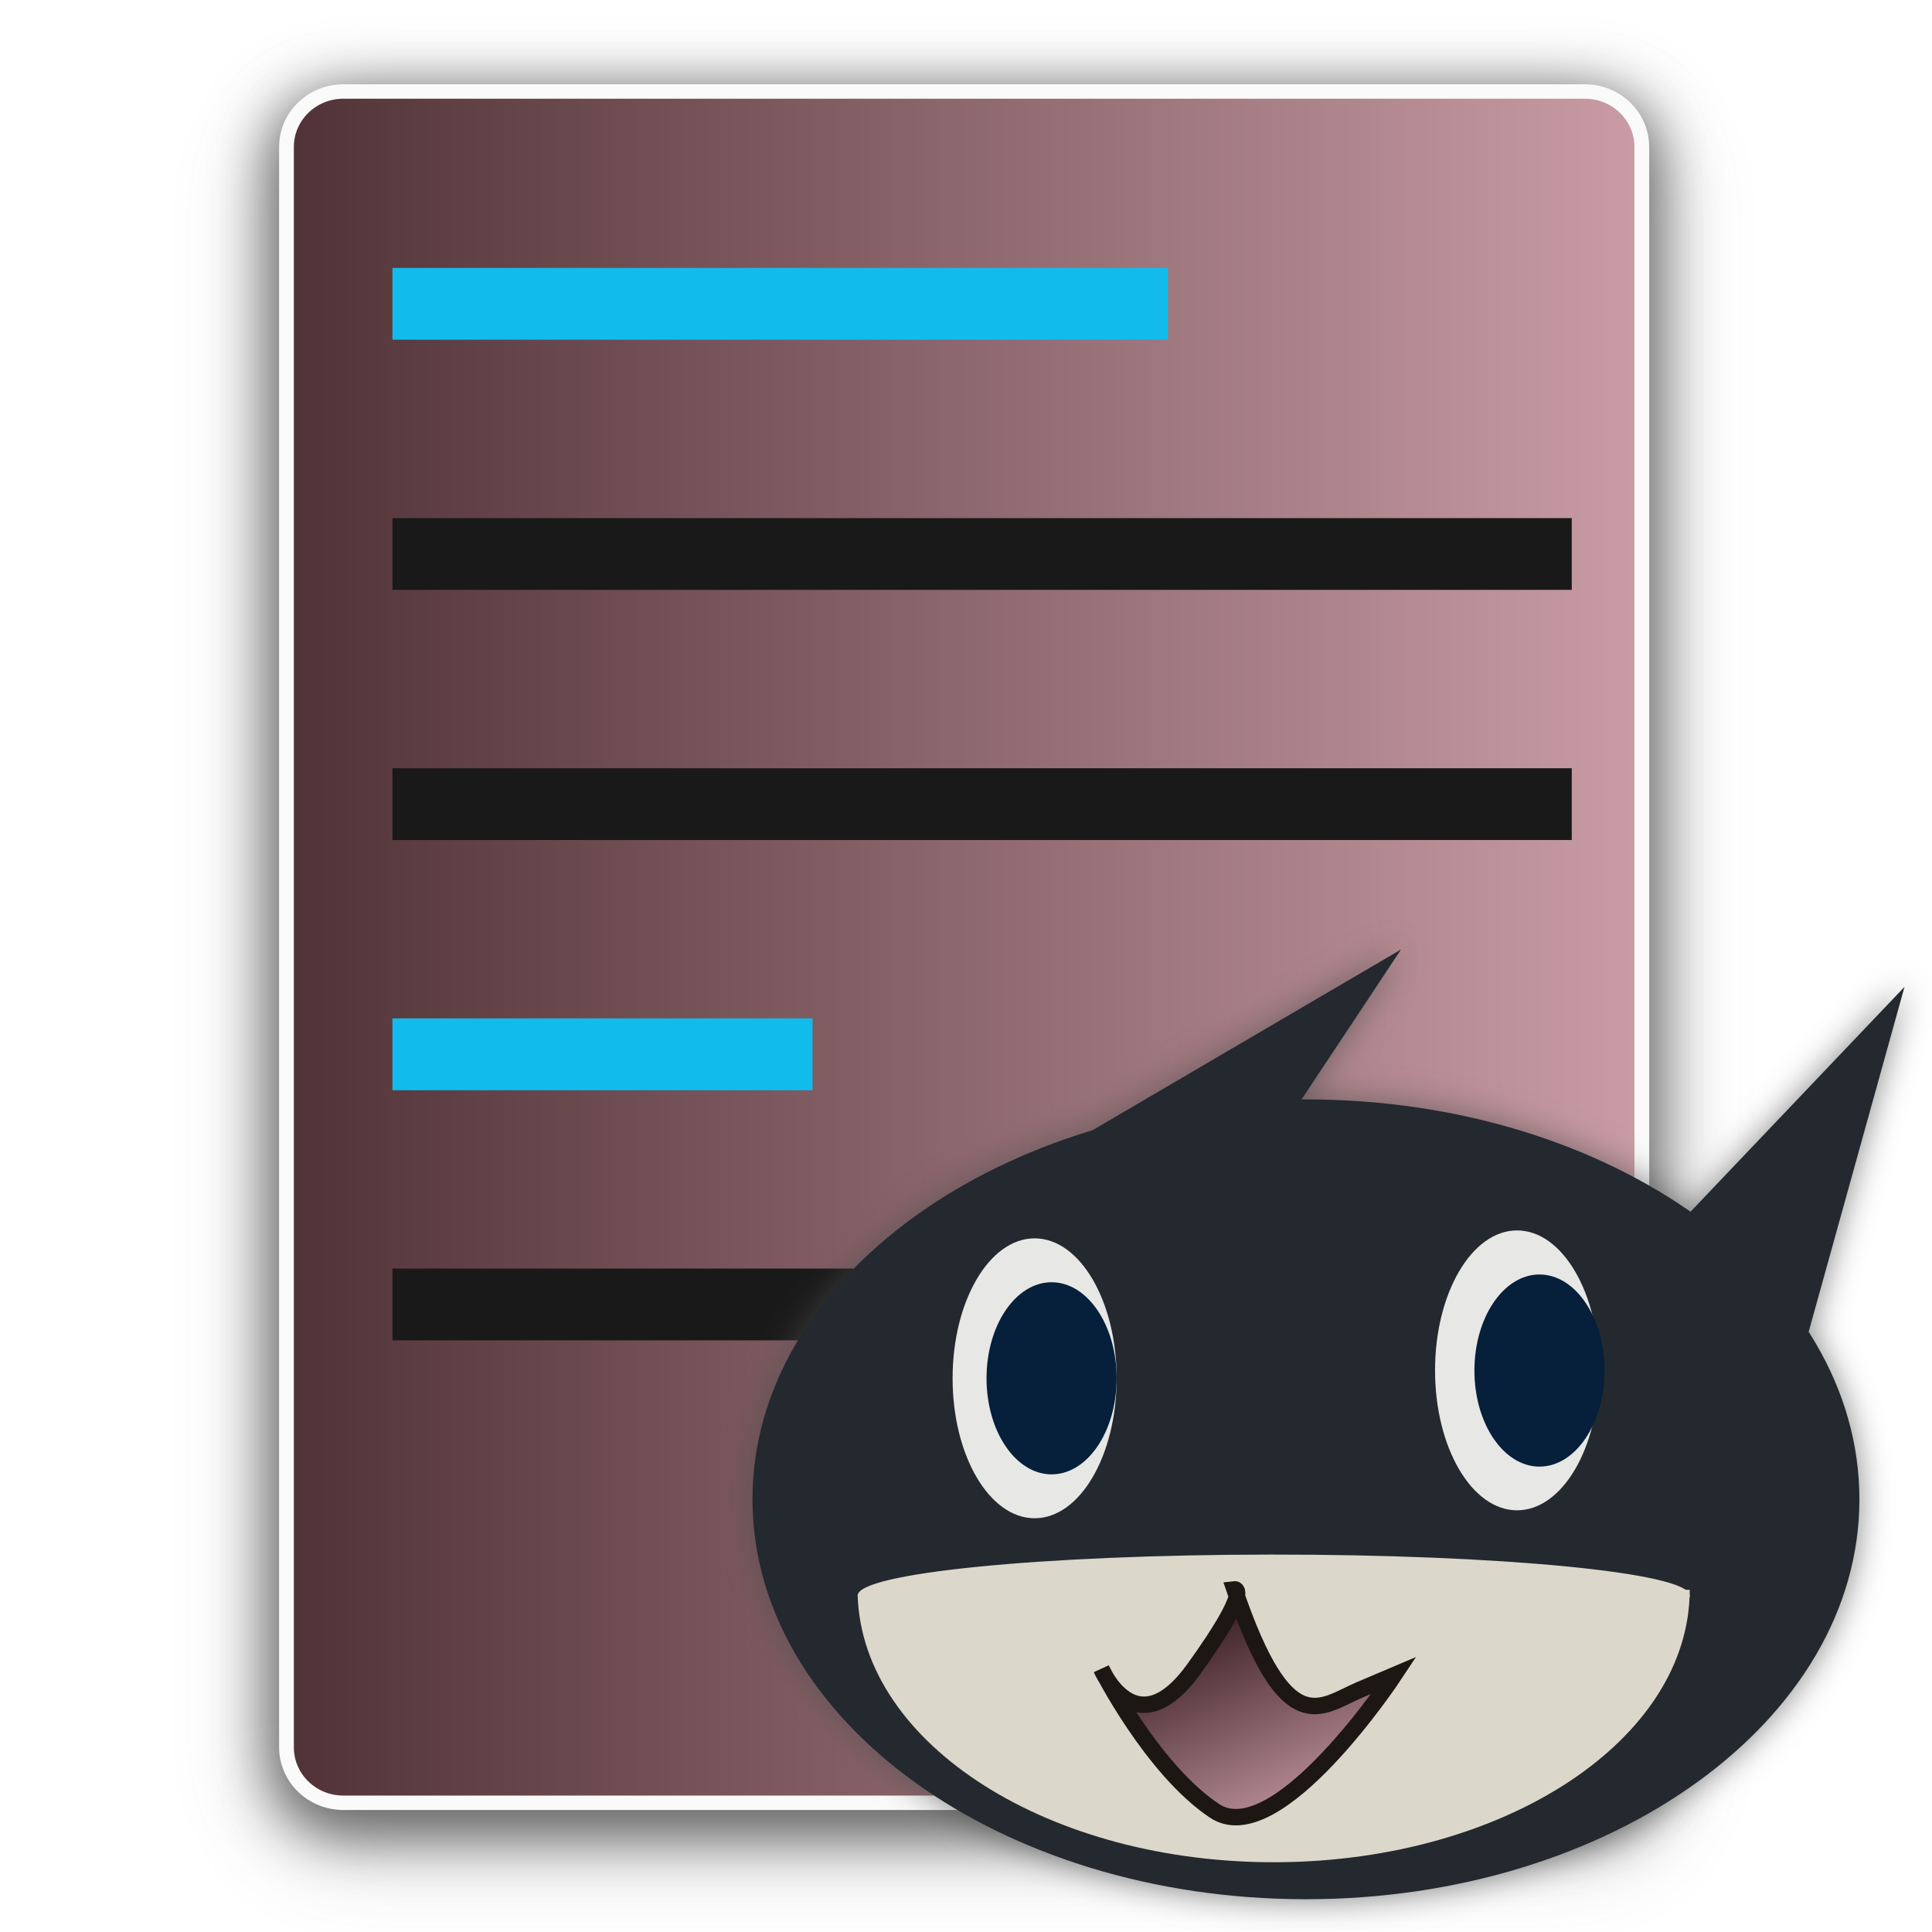
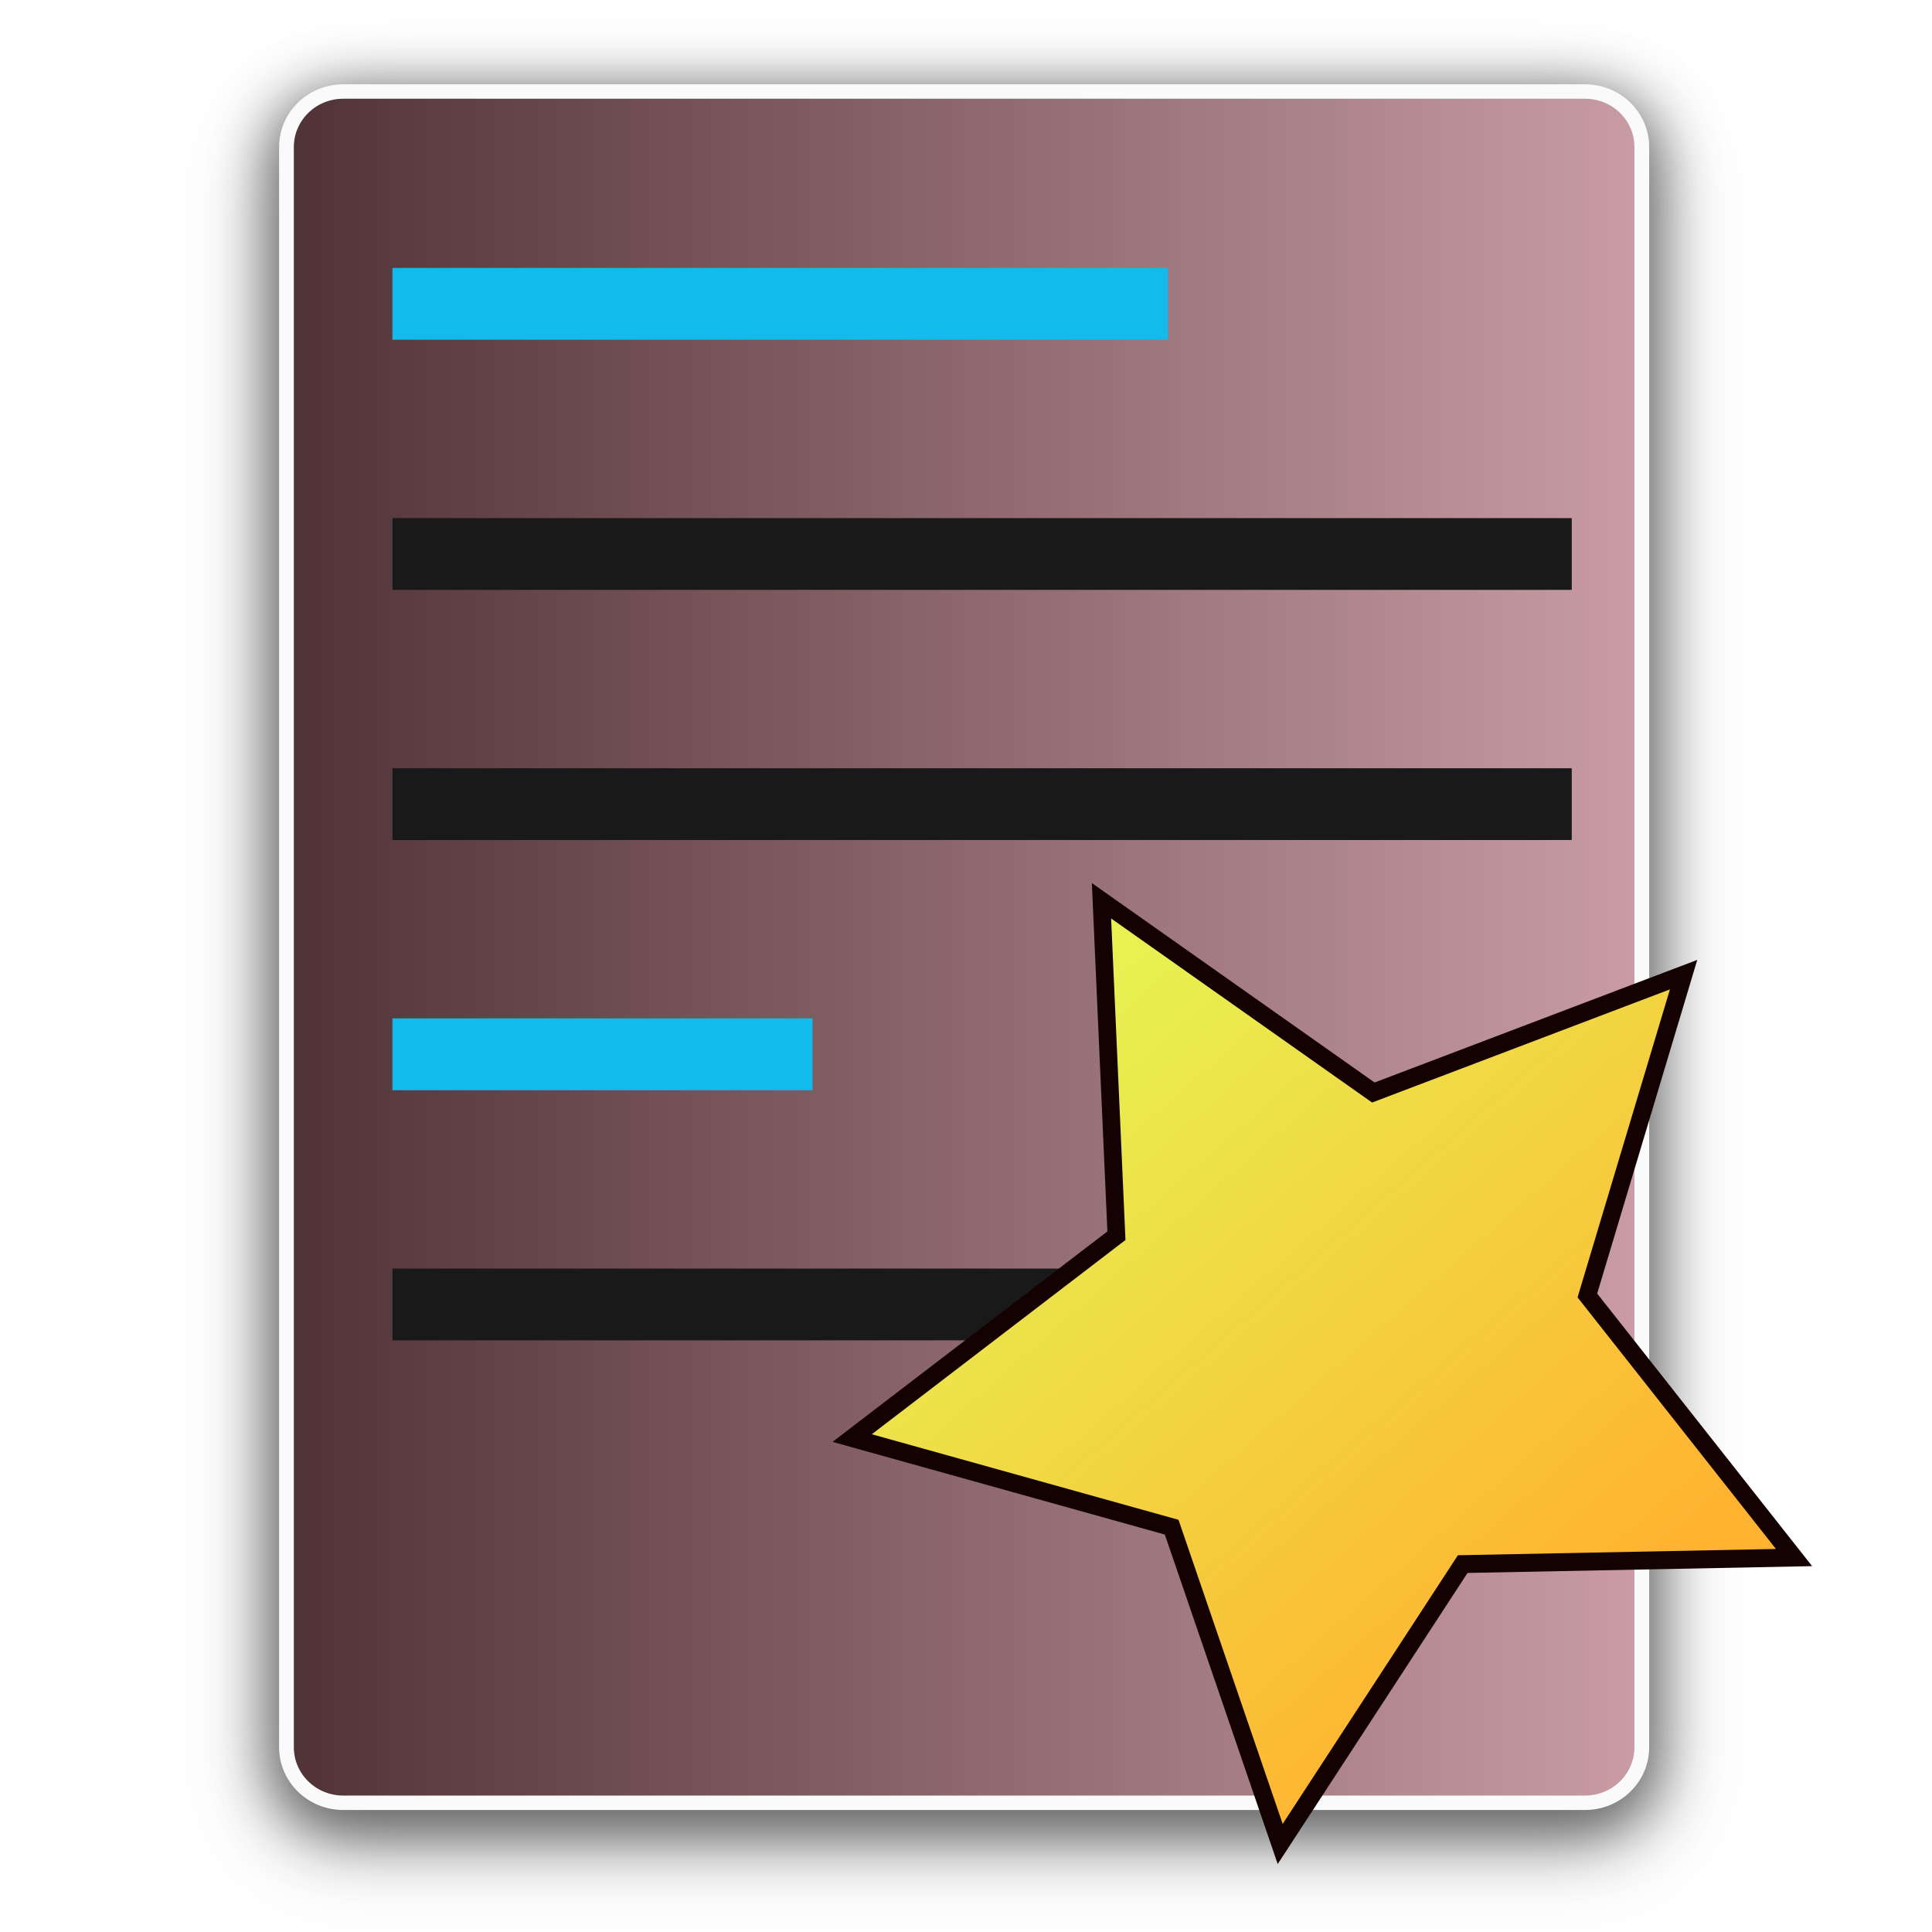
<svg xmlns="http://www.w3.org/2000/svg" xmlns:xlink="http://www.w3.org/1999/xlink" width="64px" height="64px" viewBox="0 0 64 64" version="1.1" id="SVGRoot">
  <defs id="defs2583">
-     <filter style="color-interpolation-filters:sRGB" id="filter1918">
+     <filter style="color-interpolation-filters:sRGB" id="filter1918" x="-0.117" y="-0.091" width="1.234" height="1.199">
      <feFlood flood-opacity="0.686" flood-color="rgb(77,77,77)" result="flood" id="feFlood1908" />
      <feComposite in="flood" in2="SourceGraphic" operator="in" result="composite1" id="feComposite1910" />
      <feGaussianBlur in="composite1" stdDeviation="2" result="blur" id="feGaussianBlur1912" />
      <feOffset dx="0" dy="1" result="offset" id="feOffset1914" />
      <feComposite in="SourceGraphic" in2="offset" operator="over" result="fbSourceGraphic" id="feComposite1916" />
      <feColorMatrix result="fbSourceGraphicAlpha" in="fbSourceGraphic" values="0 0 0 -1 0 0 0 0 -1 0 0 0 0 -1 0 0 0 0 1 0" id="feColorMatrix1920" />
      <feFlood id="feFlood1922" flood-opacity="0.686" flood-color="rgb(77,77,77)" result="flood" in="fbSourceGraphic" />
      <feComposite in2="fbSourceGraphic" id="feComposite1924" in="flood" operator="in" result="composite1" />
      <feGaussianBlur id="feGaussianBlur1926" in="composite1" stdDeviation="2" result="blur" />
      <feOffset id="feOffset1928" dx="0" dy="1" result="offset" />
      <feComposite in2="offset" id="feComposite1930" in="fbSourceGraphic" operator="over" result="composite2" />
    </filter>
-     <filter style="color-interpolation-filters:sRGB" id="filter1976">
+     <filter style="color-interpolation-filters:sRGB" id="filter1976" x="-0.034" y="-0.042" width="1.067" height="1.084">
      <feFlood flood-opacity="0.686" flood-color="rgb(77,77,77)" result="flood" id="feFlood1966" />
      <feComposite in="flood" in2="SourceGraphic" operator="in" result="composite1" id="feComposite1968" />
      <feGaussianBlur in="composite1" stdDeviation="1" result="blur" id="feGaussianBlur1970" />
      <feOffset dx="0" dy="0" result="offset" id="feOffset1972" />
      <feComposite in="SourceGraphic" in2="offset" operator="over" result="composite2" id="feComposite1974" />
    </filter>
-     <linearGradient xlink:href="#linearGradient2003" id="linearGradient2005" x1="72.643" y1="275.531" x2="78.646" y2="289" gradientUnits="userSpaceOnUse" gradientTransform="matrix(0.5350406,0,0,0.552453,0.7649216,-97.97735)" />
    <linearGradient id="linearGradient2003">
      <stop style="stop-color:#44282b;stop-opacity:1" offset="0" id="stop1999" />
      <stop style="stop-color:#d6a7b0;stop-opacity:1" offset="1" id="stop2001" />
    </linearGradient>
    <linearGradient xlink:href="#linearGradient2003" id="linearGradient858" x1="12.5" y1="62.5" x2="115.7" y2="62.5" gradientUnits="userSpaceOnUse" />
+     <linearGradient xlink:href="#linearGradient1075" id="linearGradient1077" x1="58.198" y1="63.103" x2="87.579" y2="97.018" gradientUnits="userSpaceOnUse" />
+     <linearGradient id="linearGradient1075">
+       <stop style="stop-color:#e7f151;stop-opacity:1;" offset="0" id="stop1071" />
+       <stop style="stop-color:#ffb331;stop-opacity:1;" offset="1" id="stop1073" />
+     </linearGradient>
  </defs>
  <g id="layer1">
    <rect style="display:inline;fill:url(#linearGradient858);fill-opacity:1.0;stroke:#fafafa;stroke-width:0.936;stroke-miterlimit:4;stroke-dasharray:none;stroke-opacity:1;filter:url(#filter1918);enable-background:new" id="rect702" width="86" height="111.009" x="21.1" y="6.996" ry="3.601" transform="matrix(0.5220632,0,0,0.510655,-1.52579,-0.5408307)" />
    <rect style="display:inline;fill:#11bced;fill-opacity:1;stroke:#11bced;stroke-width:0.322;stroke-miterlimit:4;stroke-dasharray:none;stroke-opacity:1;enable-background:new" id="rect1627-9" width="13.594" height="2.058" x="13.161" y="33.896" ry="1.029" rx="0" />
    <rect style="display:inline;fill:#191919;fill-opacity:1;stroke:#191919;stroke-width:0.515;stroke-miterlimit:4;stroke-dasharray:none;stroke-opacity:1;enable-background:new" id="rect1627-9-3" width="38.551" height="1.862" x="13.258" y="42.281" ry="0.931" rx="0" />
-     <g transform="matrix(0.5350406,0,0,0.552453,-2.455349,-98.12852)" id="g1940" style="display:inline;fill:#23292e;fill-opacity:1;filter:url(#filter1976);enable-background:new">
-       <ellipse ry="23.979" rx="34.267" cy="267.526" cx="85.445" id="path463-2-6-0" style="display:inline;fill:#23292e;fill-opacity:1;stroke-width:5.618;enable-background:new" />
-       <path transform="matrix(-12.83912,15.98584,-5.214715,-4.975967,3202.745,-1631.893)" d="m 173.906,174.46 -0.826,2.598 -1.837,-2.014 z" id="path475-3-9-2-2" style="display:inline;fill:#23292e;fill-opacity:1;enable-background:new" />
-       <path transform="matrix(-5.766433,15.03589,-5.961795,-2.29509,2153.541,-1936.25)" d="m 173.906,174.46 -0.826,2.598 -1.837,-2.014 z" id="path475-3-6-1-6-3" style="display:inline;fill:#23292e;fill-opacity:1;enable-background:new" />
-     </g>
-     <ellipse style="display:inline;fill:#e7e7e5;fill-opacity:1;stroke-width:3.055;enable-background:new" id="path517-70-8-5" cx="34.273" cy="45.658" rx="2.717" ry="4.636" />
-     <ellipse style="display:inline;fill:#e7e7e5;fill-opacity:1;stroke-width:3.055;enable-background:new" id="path517-7-9-7-9" cx="50.255" cy="45.395" rx="2.717" ry="4.636" />
-     <ellipse style="display:inline;fill:#061f3b;fill-opacity:1;stroke-width:2.254;enable-background:new" id="path517-5-36-9-2" cx="34.835" cy="45.658" rx="2.155" ry="3.182" />
-     <ellipse style="display:inline;fill:#061f3b;fill-opacity:1;stroke-width:2.254;enable-background:new" id="path517-5-3-0-2-2" cx="50.997" cy="45.401" rx="2.155" ry="3.182" />
    <rect style="display:inline;fill:#191919;fill-opacity:1;stroke:#191919;stroke-width:0.515;stroke-miterlimit:4;stroke-dasharray:none;stroke-opacity:1;enable-background:new" id="rect1627" width="38.551" height="1.862" x="13.258" y="17.421" ry="0.931" rx="0" />
    <rect style="display:inline;fill:#11bced;fill-opacity:1;stroke:#11bced;stroke-width:0.427;stroke-miterlimit:4;stroke-dasharray:none;stroke-opacity:1;enable-background:new" id="rect1627-9-7" width="25.262" height="1.951" x="13.214" y="9.089" ry="0.976" rx="0" />
    <rect style="display:inline;fill:#191919;fill-opacity:1;stroke:#191919;stroke-width:0.515;stroke-miterlimit:4;stroke-dasharray:none;stroke-opacity:1;enable-background:new" id="rect1627-9-3-6" width="38.551" height="1.862" x="13.258" y="25.707" ry="0.931" rx="0" />
-     <g style="display:inline;enable-background:new" id="g1995" transform="matrix(0.5350406,0,0,0.552453,-3.525431,-97.02362)">
-       <path d="M 111.206,270.952 A 25.76,16.334 0 0 1 85.719,287.286 25.76,16.334 0 0 1 59.691,271.299 L 85.445,270.952 Z" id="path513-2-1-7" style="display:inline;fill:#dcd7cb;fill-opacity:1;stroke-width:6.668;enable-background:new" />
-       <path d="m 111.211,271.299 a 25.76,2.459 0 0 1 -25.696,2.459 25.76,2.459 0 0 1 -25.825,-2.447 25.76,2.459 0 0 1 25.566,-2.472 25.76,2.459 0 0 1 25.953,2.435" id="path513-2-1-7-1" style="display:inline;fill:#dcd7cb;fill-opacity:1;stroke-width:6.668;enable-background:new" />
-     </g>
-     <path style="display:inline;fill:url(#linearGradient2005);fill-opacity:1;fill-rule:nonzero;stroke:#1d1714;stroke-width:0.544px;stroke-linecap:butt;stroke-linejoin:miter;stroke-opacity:1;enable-background:new" d="m 36.484,55.287 c 0,0 1.139,2.678 3.078,-0.017 1.939,-2.695 1.331,-2.622 1.331,-2.622 1.736,5.109 2.861,3.878 4.152,3.329 l 1.137,-0.483 c 0,0 -3.879,5.875 -5.952,4.491 C 38.156,58.602 36.484,55.287 36.484,55.287 Z" id="path1997" />
+     <path style="display:inline;fill:url(#linearGradient1077);fill-opacity:1;stroke:#140202;stroke-opacity:1" id="path366" d="M 70.355,109.374 64.218,91.668 46.152,86.687 61.095,75.378 60.25,56.657 75.623,67.374 93.166,60.786 87.725,78.718 99.412,93.366 80.676,93.732 Z" transform="matrix(0.585826,0,0,0.5926899,1.192107,-3.741073)" />
  </g>
</svg>
